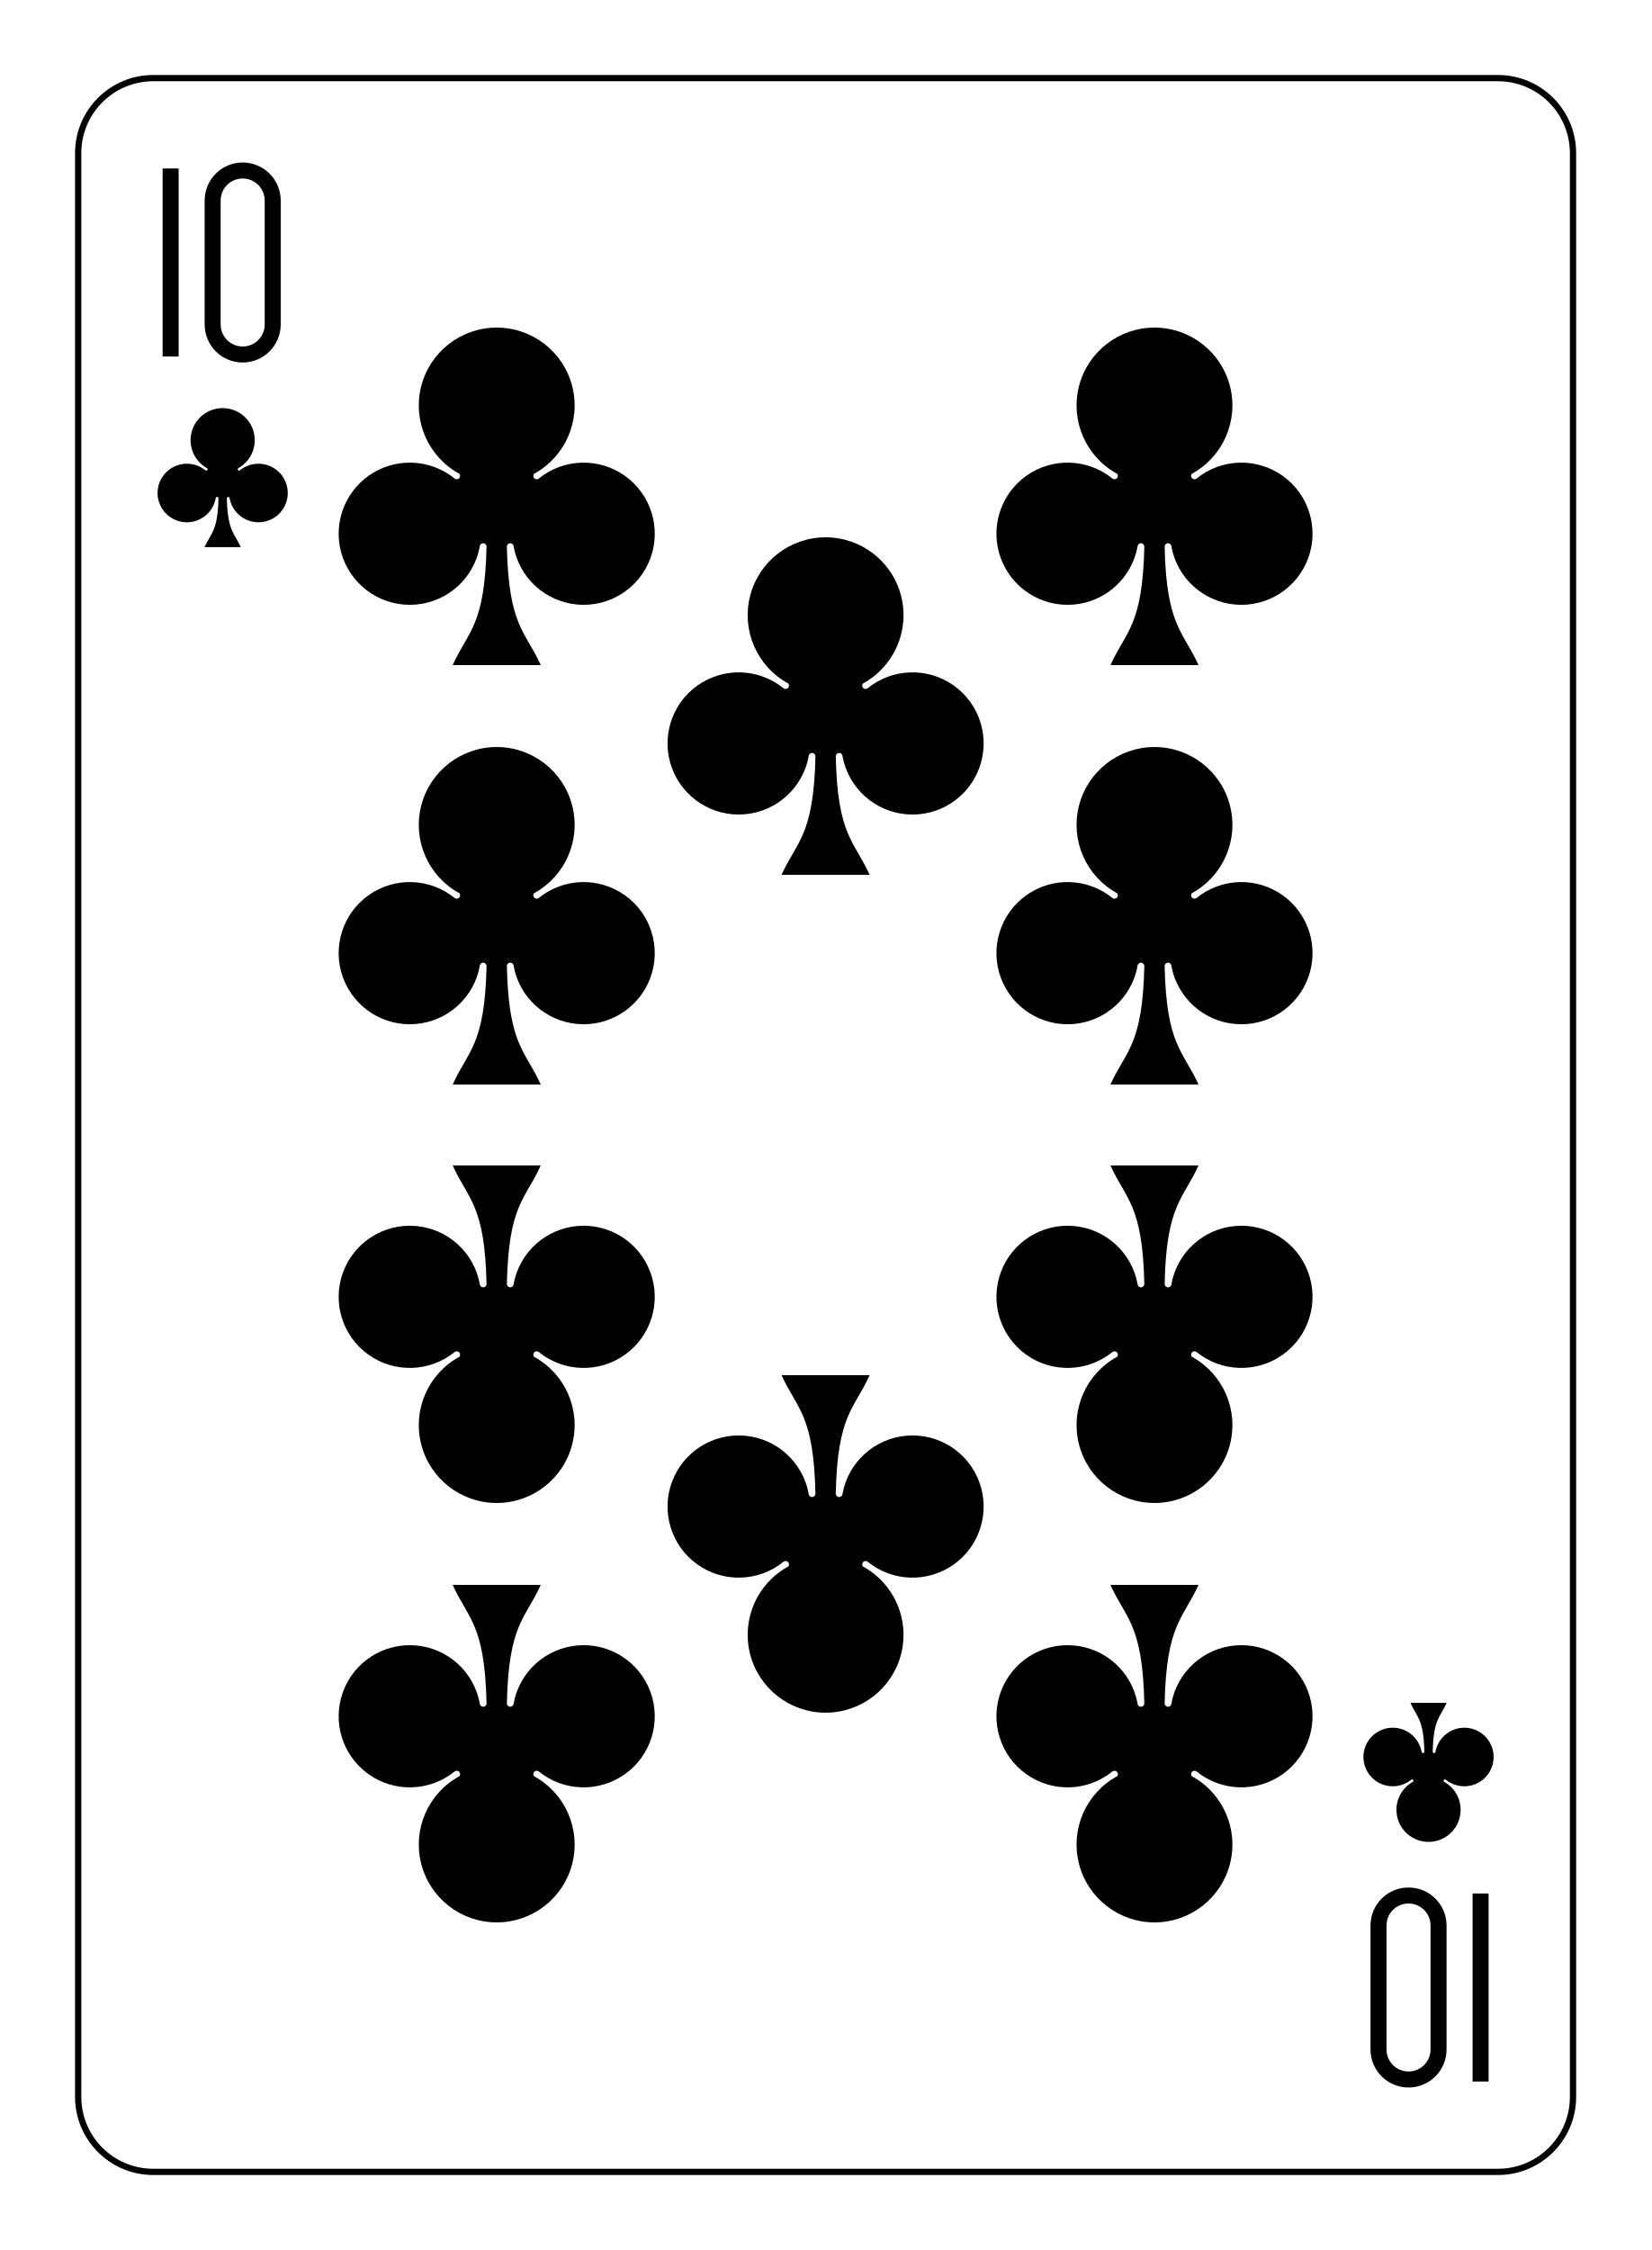
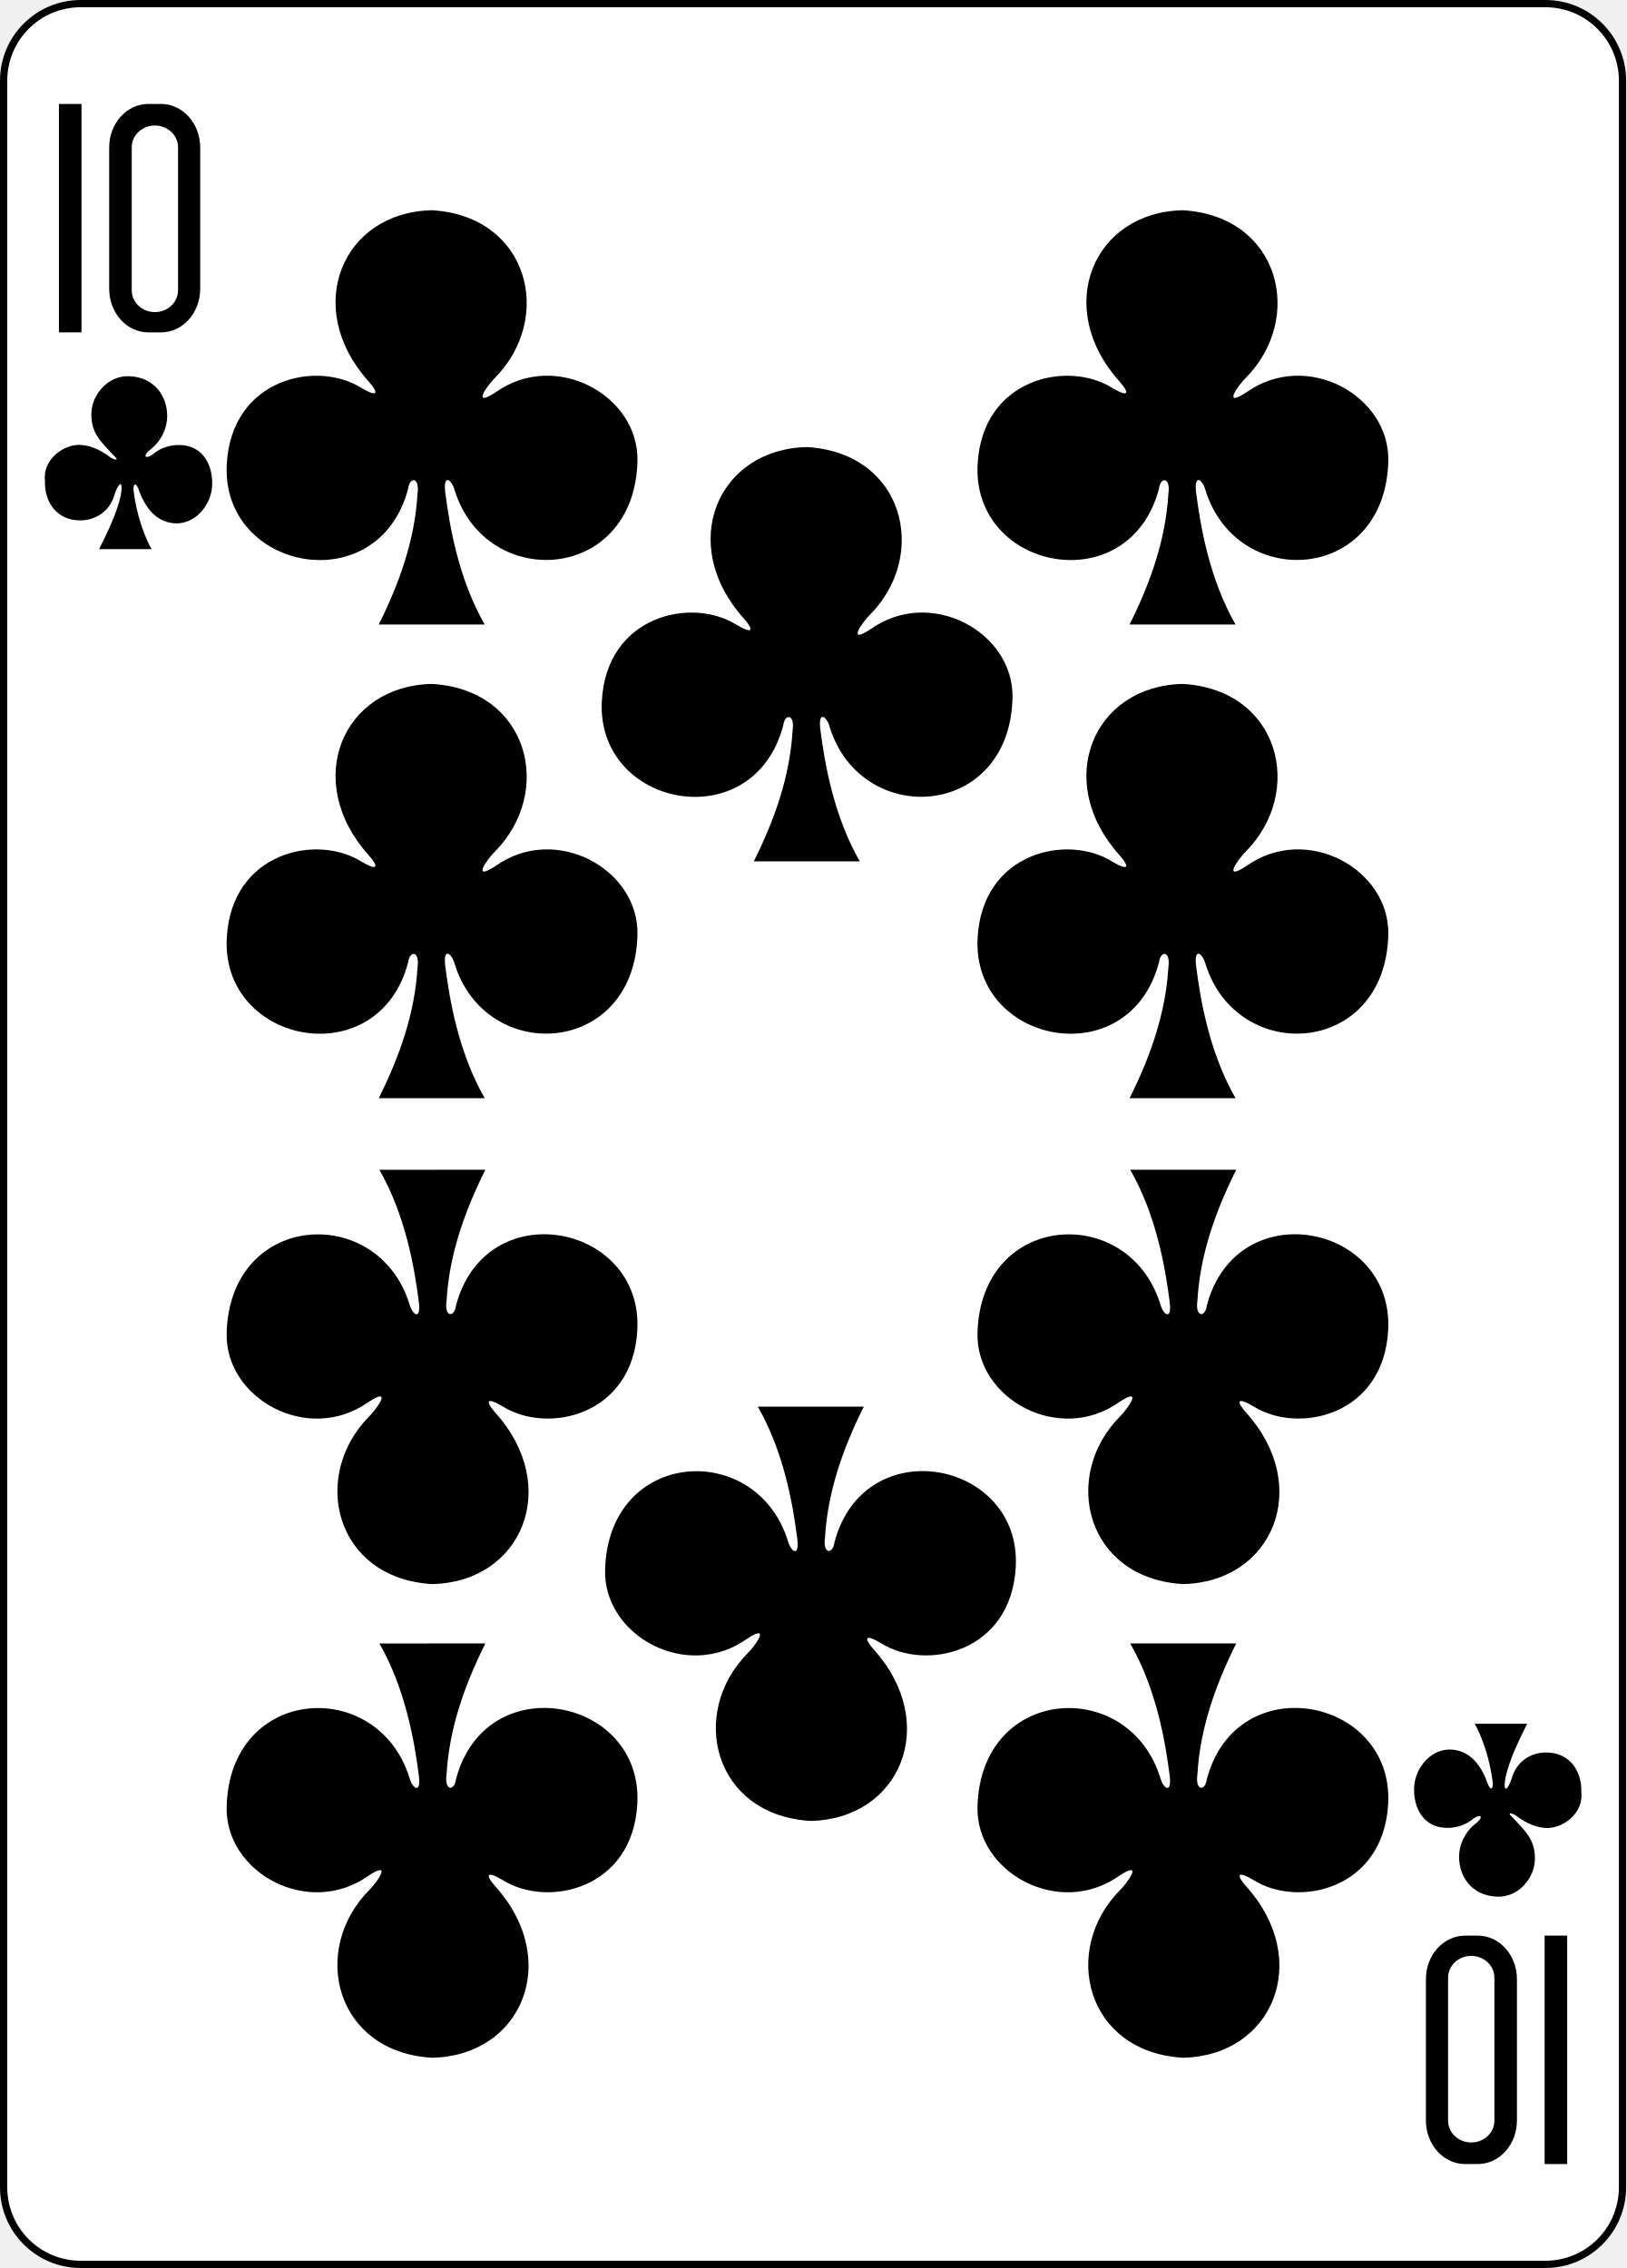
- <svg xmlns="http://www.w3.org/2000/svg" xmlns:xlink="http://www.w3.org/1999/xlink" class="card" face="TC" height="94mm" preserveAspectRatio="none" viewBox="-132 -180 264 360" width="69mm">
-   <symbol id="SCT" viewBox="-600 -600 1200 1200" preserveAspectRatio="xMinYMid">
-     <path d="M30 150C35 385 85 400 130 500L-130 500C-85 400 -35 385 -30 150A10 10 0 0 0 -50 150A210 210 0 1 1 -124 -51A10 10 0 0 0 -110 -65A230 230 0 1 1 110 -65A10 10 0 0 0 124 -51A210 210 0 1 1 50 150A10 10 0 0 0 30 150Z" fill="black" />
-   </symbol>
-   <symbol id="VCT" viewBox="-500 -500 1000 1000" preserveAspectRatio="xMinYMid">
-     <path d="M-260 430L-260 -430M-50 0L-50 -310A150 150 0 0 1 250 -310L250 310A150 150 0 0 1 -50 310Z" stroke="black" stroke-width="80" stroke-linecap="square" stroke-miterlimit="1.5" fill="none" />
-   </symbol>
-   <rect x="-240" y="-336" width="480" height="672" fill="white" />
-   <rect width="239" height="335" x="-119.5" y="-167.5" rx="12" ry="12" fill="white" stroke="black" />
-   <use xlink:href="#VCT" height="32" x="-112.4" y="-154" />
-   <use xlink:href="#SCT" height="26.769" x="-109.784" y="-117" />
-   <use xlink:href="#SCT" height="65" x="-85.084" y="-133.165" />
-   <use xlink:href="#SCT" height="65" x="20.084" y="-133.165" />
-   <use xlink:href="#SCT" height="65" x="-85.084" y="-66.055" />
-   <use xlink:href="#SCT" height="65" x="20.084" y="-66.055" />
-   <use xlink:href="#SCT" height="65" x="-32.5" y="-99.61" />
-   <g transform="rotate(180)">
-     <use xlink:href="#VCT" height="32" x="-112.4" y="-154" />
-     <use xlink:href="#SCT" height="26.769" x="-109.784" y="-117" />
-     <use xlink:href="#SCT" height="65" x="-85.084" y="-133.165" />
-     <use xlink:href="#SCT" height="65" x="20.084" y="-133.165" />
-     <use xlink:href="#SCT" height="65" x="-85.084" y="-66.055" />
-     <use xlink:href="#SCT" height="65" x="20.084" y="-66.055" />
-     <use xlink:href="#SCT" height="65" x="-32.5" y="-99.61" />
+ <svg xmlns="http://www.w3.org/2000/svg" width="224.225" height="312.808" id="svg4423" version="1.1">
+   <defs id="defs4425" />
+   <g id="layer1" transform="translate(-259.9347,-369.7772)">
+     <g id="g3647" transform="translate(-1383.996,-219.6761)" style="display:inline">
+       <g id="g6967">
+         <g id="g8459">
+           <g transform="matrix(-1,0,0,-1,8572.044,-1533.237)" style="display:inline" id="g8795-7">
+             <rect y="-2435" x="6704.386" height="311.811" width="223.228" id="rect6365-6" style="display:inline;fill:#ffffff;fill-opacity:1;stroke:#000000;stroke-width:0.997;stroke-miterlimit:4;stroke-dasharray:none;stroke-opacity:1" rx="10.63" ry="10.63" />
+             <g transform="matrix(0.3010621,0,0,0.3010621,5267.56,-1982.703)" id="g8612-1">
+               <g transform="matrix(-0.5040424,0,0,-0.5040424,7403.638,312.0782)" id="g7984-2" style="display:inline;fill:#f60302;fill-opacity:1" />
+             </g>
+           </g>
+         </g>
+         <g id="g6949">
+           <path id="path7216-8" d="m 4797.862,-1351.724 0,-104.652 10.333,0 0,104.652 z" style="display:inline;fill:#000000;fill-opacity:1" transform="matrix(-0.3010621,0,0,-0.3010621,3304.484,449.4655)" />
+           <path id="rect7235-9" d="m 4838.815,-1456.376 c -9.945,0 -17.941,8.924 -17.941,20.004 l 0,64.644 c 0,11.08 7.995,20.004 17.941,20.004 l 5.796,0 c 9.945,0 17.956,-8.924 17.956,-20.004 l 0,-64.644 c 0,-11.08 -8.011,-20.004 -17.956,-20.004 l -5.796,0 z m 2.993,9.892 c 5.874,0 10.601,4.441 10.601,9.971 l 0,65.51 c 0,5.53 -4.726,9.986 -10.601,9.986 -5.874,0 -10.601,-4.457 -10.601,-9.986 l 0,-65.51 c 0,-5.53 4.726,-9.971 10.601,-9.971 z" style="display:inline;fill:#000000;fill-opacity:1;stroke:none" transform="matrix(-0.3010621,0,0,-0.3010621,3304.484,449.4655)" />
+           <path id="path7986-7" d="m 3799.25,1843.75 0,-207.625 20.5,0 0,207.625 z" style="display:inline;fill:#000000;fill-opacity:1" transform="matrix(0.151748,0,0,0.151748,1075.529,355.5106)" />
+           <path id="path7988-9" d="m 3880.5,1636.125 c -19.731,0 -35.594,17.704 -35.594,39.688 l 0,128.25 c 0,21.983 15.863,39.688 35.594,39.688 l 11.5,0 c 19.731,0 35.625,-17.704 35.625,-39.688 l 0,-128.25 c 0,-21.983 -15.894,-39.688 -35.625,-39.688 l -11.5,0 z m 5.938,19.625 c 11.654,0 21.031,8.81 21.031,19.781 l 0,129.969 c 0,10.971 -9.377,19.812 -21.031,19.812 -11.654,0 -21.031,-8.842 -21.031,-19.812 l 0,-129.969 c 0,-10.971 9.377,-19.781 21.031,-19.781 z" style="display:inline;fill:#000000;fill-opacity:1;stroke:none" transform="matrix(0.151748,0,0,0.151748,1075.529,355.5106)" />
+           <path style="display:inline;fill:#000000;fill-opacity:1" d="m 1799.688,740.923 c 2.879,-5.776 4.976,-11.701 5.348,-18.037 0.342,-2.332 -1.075,-2.371 -1.288,-0.729 -4.076,15.593 -25.763,11.37 -25.017,-3.296 0.605,-11.895 12.419,-14.454 18.582,-10.565 2.434,1.433 2.296,0.575 0.968,-0.912 -9.155,-10.211 -3.61,-23.362 8.761,-23.602 13.38,0.793 16.851,14.87 8.644,23.148 -1.021,0.995 -3.284,4.191 0.123,1.956 8.287,-5.888 19.787,0.443 19.553,9.521 -0.433,16.739 -20.839,17.987 -25.203,4.006 -0.42,-1.55 -1.629,-2.329 -1.295,0.304 0.605,4.767 1.857,11.953 5.437,18.206 z" id="path3289" />
+           <path id="path3291" d="m 1696.155,740.923 c 2.879,-5.776 4.976,-11.701 5.348,-18.037 0.342,-2.332 -1.075,-2.371 -1.288,-0.729 -4.076,15.593 -25.763,11.37 -25.017,-3.296 0.605,-11.895 12.419,-14.454 18.582,-10.565 2.434,1.433 2.296,0.575 0.968,-0.912 -9.155,-10.211 -3.61,-23.362 8.761,-23.602 13.38,0.793 16.851,14.87 8.644,23.148 -1.021,0.995 -3.284,4.191 0.123,1.956 8.287,-5.888 19.787,0.443 19.553,9.521 -0.433,16.739 -20.839,17.987 -25.203,4.006 -0.42,-1.55 -1.629,-2.329 -1.295,0.304 0.605,4.767 1.857,11.953 5.437,18.206 z" style="display:inline;fill:#000000;fill-opacity:1" />
+           <path style="display:inline;fill:#000000;fill-opacity:1" d="m 1747.871,708.257 c 2.879,-5.776 4.976,-11.701 5.348,-18.037 0.342,-2.332 -1.075,-2.371 -1.288,-0.729 -4.076,15.593 -25.763,11.37 -25.017,-3.296 0.605,-11.895 12.419,-14.454 18.582,-10.565 2.434,1.433 2.296,0.575 0.968,-0.912 -9.155,-10.211 -3.61,-23.362 8.761,-23.602 13.38,0.793 16.851,14.87 8.644,23.148 -1.021,0.995 -3.284,4.191 0.123,1.956 8.287,-5.888 19.787,0.443 19.553,9.521 -0.433,16.739 -20.839,17.987 -25.203,4.006 -0.42,-1.55 -1.629,-2.329 -1.295,0.304 0.605,4.767 1.857,11.953 5.437,18.206 z" id="path3293" />
+           <path id="path3295" d="m 1799.688,675.592 c 2.879,-5.776 4.976,-11.701 5.348,-18.037 0.342,-2.332 -1.075,-2.371 -1.288,-0.729 -4.076,15.593 -25.763,11.37 -25.017,-3.296 0.605,-11.895 12.419,-14.454 18.582,-10.565 2.434,1.433 2.296,0.575 0.968,-0.912 -9.155,-10.211 -3.61,-23.362 8.761,-23.602 13.38,0.793 16.851,14.87 8.644,23.148 -1.021,0.995 -3.284,4.191 0.123,1.956 8.287,-5.888 19.787,0.443 19.553,9.521 -0.433,16.739 -20.839,17.987 -25.203,4.006 -0.42,-1.55 -1.629,-2.329 -1.295,0.304 0.605,4.767 1.857,11.953 5.437,18.206 z" style="display:inline;fill:#000000;fill-opacity:1" />
+           <path style="display:inline;fill:#000000;fill-opacity:1" d="m 1696.155,675.592 c 2.879,-5.776 4.976,-11.701 5.348,-18.037 0.342,-2.332 -1.075,-2.371 -1.288,-0.729 -4.076,15.593 -25.763,11.37 -25.017,-3.296 0.605,-11.895 12.419,-14.454 18.582,-10.565 2.434,1.433 2.296,0.575 0.968,-0.912 -9.155,-10.211 -3.61,-23.362 8.761,-23.602 13.38,0.793 16.851,14.87 8.644,23.148 -1.021,0.995 -3.284,4.191 0.123,1.956 8.287,-5.888 19.787,0.443 19.553,9.521 -0.433,16.739 -20.839,17.987 -25.203,4.006 -0.42,-1.55 -1.629,-2.329 -1.295,0.304 0.605,4.767 1.857,11.953 5.437,18.206 z" id="path3297" />
+           <path style="display:inline;fill:#000000;fill-opacity:1" d="m 1710.857,750.791 c -2.879,5.776 -4.976,11.701 -5.348,18.037 -0.342,2.332 1.075,2.371 1.288,0.729 4.076,-15.593 25.763,-11.37 25.017,3.297 -0.605,11.895 -12.419,14.454 -18.582,10.565 -2.434,-1.433 -2.296,-0.575 -0.968,0.912 9.155,10.211 3.61,23.362 -8.761,23.602 -13.38,-0.793 -16.851,-14.87 -8.644,-23.148 1.021,-0.995 3.284,-4.191 -0.123,-1.956 -8.287,5.888 -19.787,-0.443 -19.553,-9.521 0.433,-16.739 20.839,-17.987 25.203,-4.006 0.42,1.55 1.629,2.329 1.295,-0.304 -0.605,-4.767 -1.857,-11.953 -5.437,-18.206 z" id="path3363" />
+           <path id="path3365" d="m 1710.857,816.122 c -2.879,5.776 -4.976,11.701 -5.348,18.037 -0.342,2.332 1.075,2.371 1.288,0.729 4.076,-15.593 25.763,-11.37 25.017,3.297 -0.605,11.895 -12.419,14.454 -18.582,10.565 -2.434,-1.433 -2.296,-0.575 -0.968,0.912 9.155,10.211 3.61,23.362 -8.761,23.602 -13.38,-0.793 -16.851,-14.87 -8.644,-23.148 1.021,-0.995 3.284,-4.191 -0.123,-1.956 -8.287,5.888 -19.787,-0.443 -19.553,-9.521 0.433,-16.739 20.839,-17.987 25.203,-4.006 0.42,1.55 1.629,2.329 1.295,-0.304 -0.605,-4.767 -1.857,-11.953 -5.437,-18.206 z" style="display:inline;fill:#000000;fill-opacity:1" />
+           <path id="path3387" d="m 1814.39,750.791 c -2.879,5.775 -4.976,11.701 -5.348,18.037 -0.342,2.332 1.075,2.371 1.288,0.729 4.076,-15.593 25.763,-11.37 25.017,3.296 -0.605,11.895 -12.419,14.454 -18.582,10.565 -2.434,-1.433 -2.296,-0.575 -0.968,0.912 9.155,10.211 3.61,23.362 -8.761,23.602 -13.38,-0.793 -16.851,-14.87 -8.644,-23.148 1.021,-0.995 3.284,-4.191 -0.123,-1.956 -8.287,5.888 -19.787,-0.443 -19.553,-9.521 0.433,-16.739 20.839,-17.987 25.203,-4.006 0.42,1.55 1.629,2.329 1.295,-0.304 -0.605,-4.767 -1.857,-11.953 -5.437,-18.206 z" style="display:inline;fill:#000000;fill-opacity:1" />
+           <path style="display:inline;fill:#000000;fill-opacity:1" d="m 1814.39,816.122 c -2.879,5.775 -4.976,11.701 -5.348,18.037 -0.342,2.332 1.075,2.371 1.288,0.729 4.076,-15.593 25.763,-11.37 25.017,3.296 -0.605,11.895 -12.419,14.454 -18.582,10.565 -2.434,-1.433 -2.296,-0.575 -0.968,0.912 9.155,10.211 3.61,23.362 -8.761,23.602 -13.38,-0.793 -16.851,-14.87 -8.644,-23.148 1.021,-0.995 3.284,-4.191 -0.123,-1.956 -8.287,5.888 -19.787,-0.443 -19.553,-9.521 0.433,-16.739 20.839,-17.987 25.203,-4.006 0.42,1.55 1.629,2.329 1.295,-0.304 -0.605,-4.767 -1.857,-11.953 -5.437,-18.206 z" id="path3389" />
+           <path id="path3391" d="m 1763.04,783.457 c -2.879,5.775 -4.976,11.701 -5.348,18.037 -0.342,2.332 1.075,2.371 1.288,0.729 4.076,-15.593 25.763,-11.37 25.017,3.296 -0.605,11.895 -12.419,14.454 -18.582,10.565 -2.434,-1.433 -2.296,-0.575 -0.968,0.912 9.155,10.211 3.61,23.362 -8.761,23.602 -13.38,-0.793 -16.851,-14.87 -8.644,-23.148 1.021,-0.995 3.284,-4.191 -0.123,-1.956 -8.287,5.888 -19.787,-0.443 -19.553,-9.521 0.433,-16.739 20.839,-17.987 25.203,-4.006 0.42,1.55 1.629,2.329 1.295,-0.304 -0.605,-4.767 -1.857,-11.953 -5.437,-18.206 z" style="display:inline;fill:#000000;fill-opacity:1" />
+           <path style="display:inline;fill:#000000;fill-opacity:1" d="m 1657.601,665.193 c 1.192,-2.445 2.352,-4.721 2.984,-7.401 0.419,-2.528 -0.438,-1.589 -0.925,0.068 -0.721,2.297 -2.723,3.344 -4.58,3.369 -3.371,0.045 -5.053,-2.604 -4.948,-5.454 -0.368,-2.999 2.671,-5.12 4.962,-4.957 1.722,0.123 3.224,1.052 4.133,1.775 0.596,0.315 1.234,0.455 0.345,-0.358 -1.678,-1.833 -3.077,-2.964 -3.046,-5.711 0.029,-2.579 2.233,-5.268 5.155,-5.184 3.651,0.105 5.312,2.89 5.303,5.481 -0.01,1.888 -0.954,3.626 -2.411,4.703 -0.944,0.766 -0.679,1.34 0.398,0.615 1.035,-0.892 2.267,-1.283 3.545,-1.31 3.49,-0.055 4.855,2.961 4.655,5.764 -0.187,2.626 -2.423,5.328 -5.369,5.022 -2.631,-0.301 -4.013,-2.51 -4.805,-4.777 -0.262,-0.695 -0.676,-0.883 -0.664,0.153 0.608,5.057 2.492,8.204 2.505,8.202 z" id="path3464" />
+           <path style="display:inline;fill:#000000;fill-opacity:1" d="m 1854.506,827.196 c -1.192,2.445 -2.352,4.721 -2.984,7.401 -0.419,2.528 0.438,1.589 0.925,-0.068 0.721,-2.297 2.723,-3.344 4.58,-3.369 3.371,-0.045 5.053,2.604 4.948,5.454 0.368,2.999 -2.671,5.12 -4.962,4.957 -1.722,-0.123 -3.224,-1.052 -4.133,-1.775 -0.596,-0.315 -1.234,-0.455 -0.345,0.358 1.678,1.833 3.077,2.964 3.046,5.711 -0.029,2.579 -2.233,5.268 -5.155,5.184 -3.651,-0.105 -5.312,-2.89 -5.303,-5.481 0.01,-1.888 0.954,-3.626 2.411,-4.703 0.944,-0.766 0.679,-1.34 -0.398,-0.615 -1.035,0.892 -2.267,1.283 -3.545,1.31 -3.49,0.055 -4.855,-2.961 -4.655,-5.764 0.187,-2.626 2.423,-5.328 5.369,-5.022 2.631,0.301 4.013,2.51 4.805,4.777 0.262,0.695 0.676,0.883 0.664,-0.153 -0.608,-5.057 -2.492,-8.204 -2.505,-8.202 z" id="path3486" />
+         </g>
+       </g>
+     </g>
  </g>
</svg>
